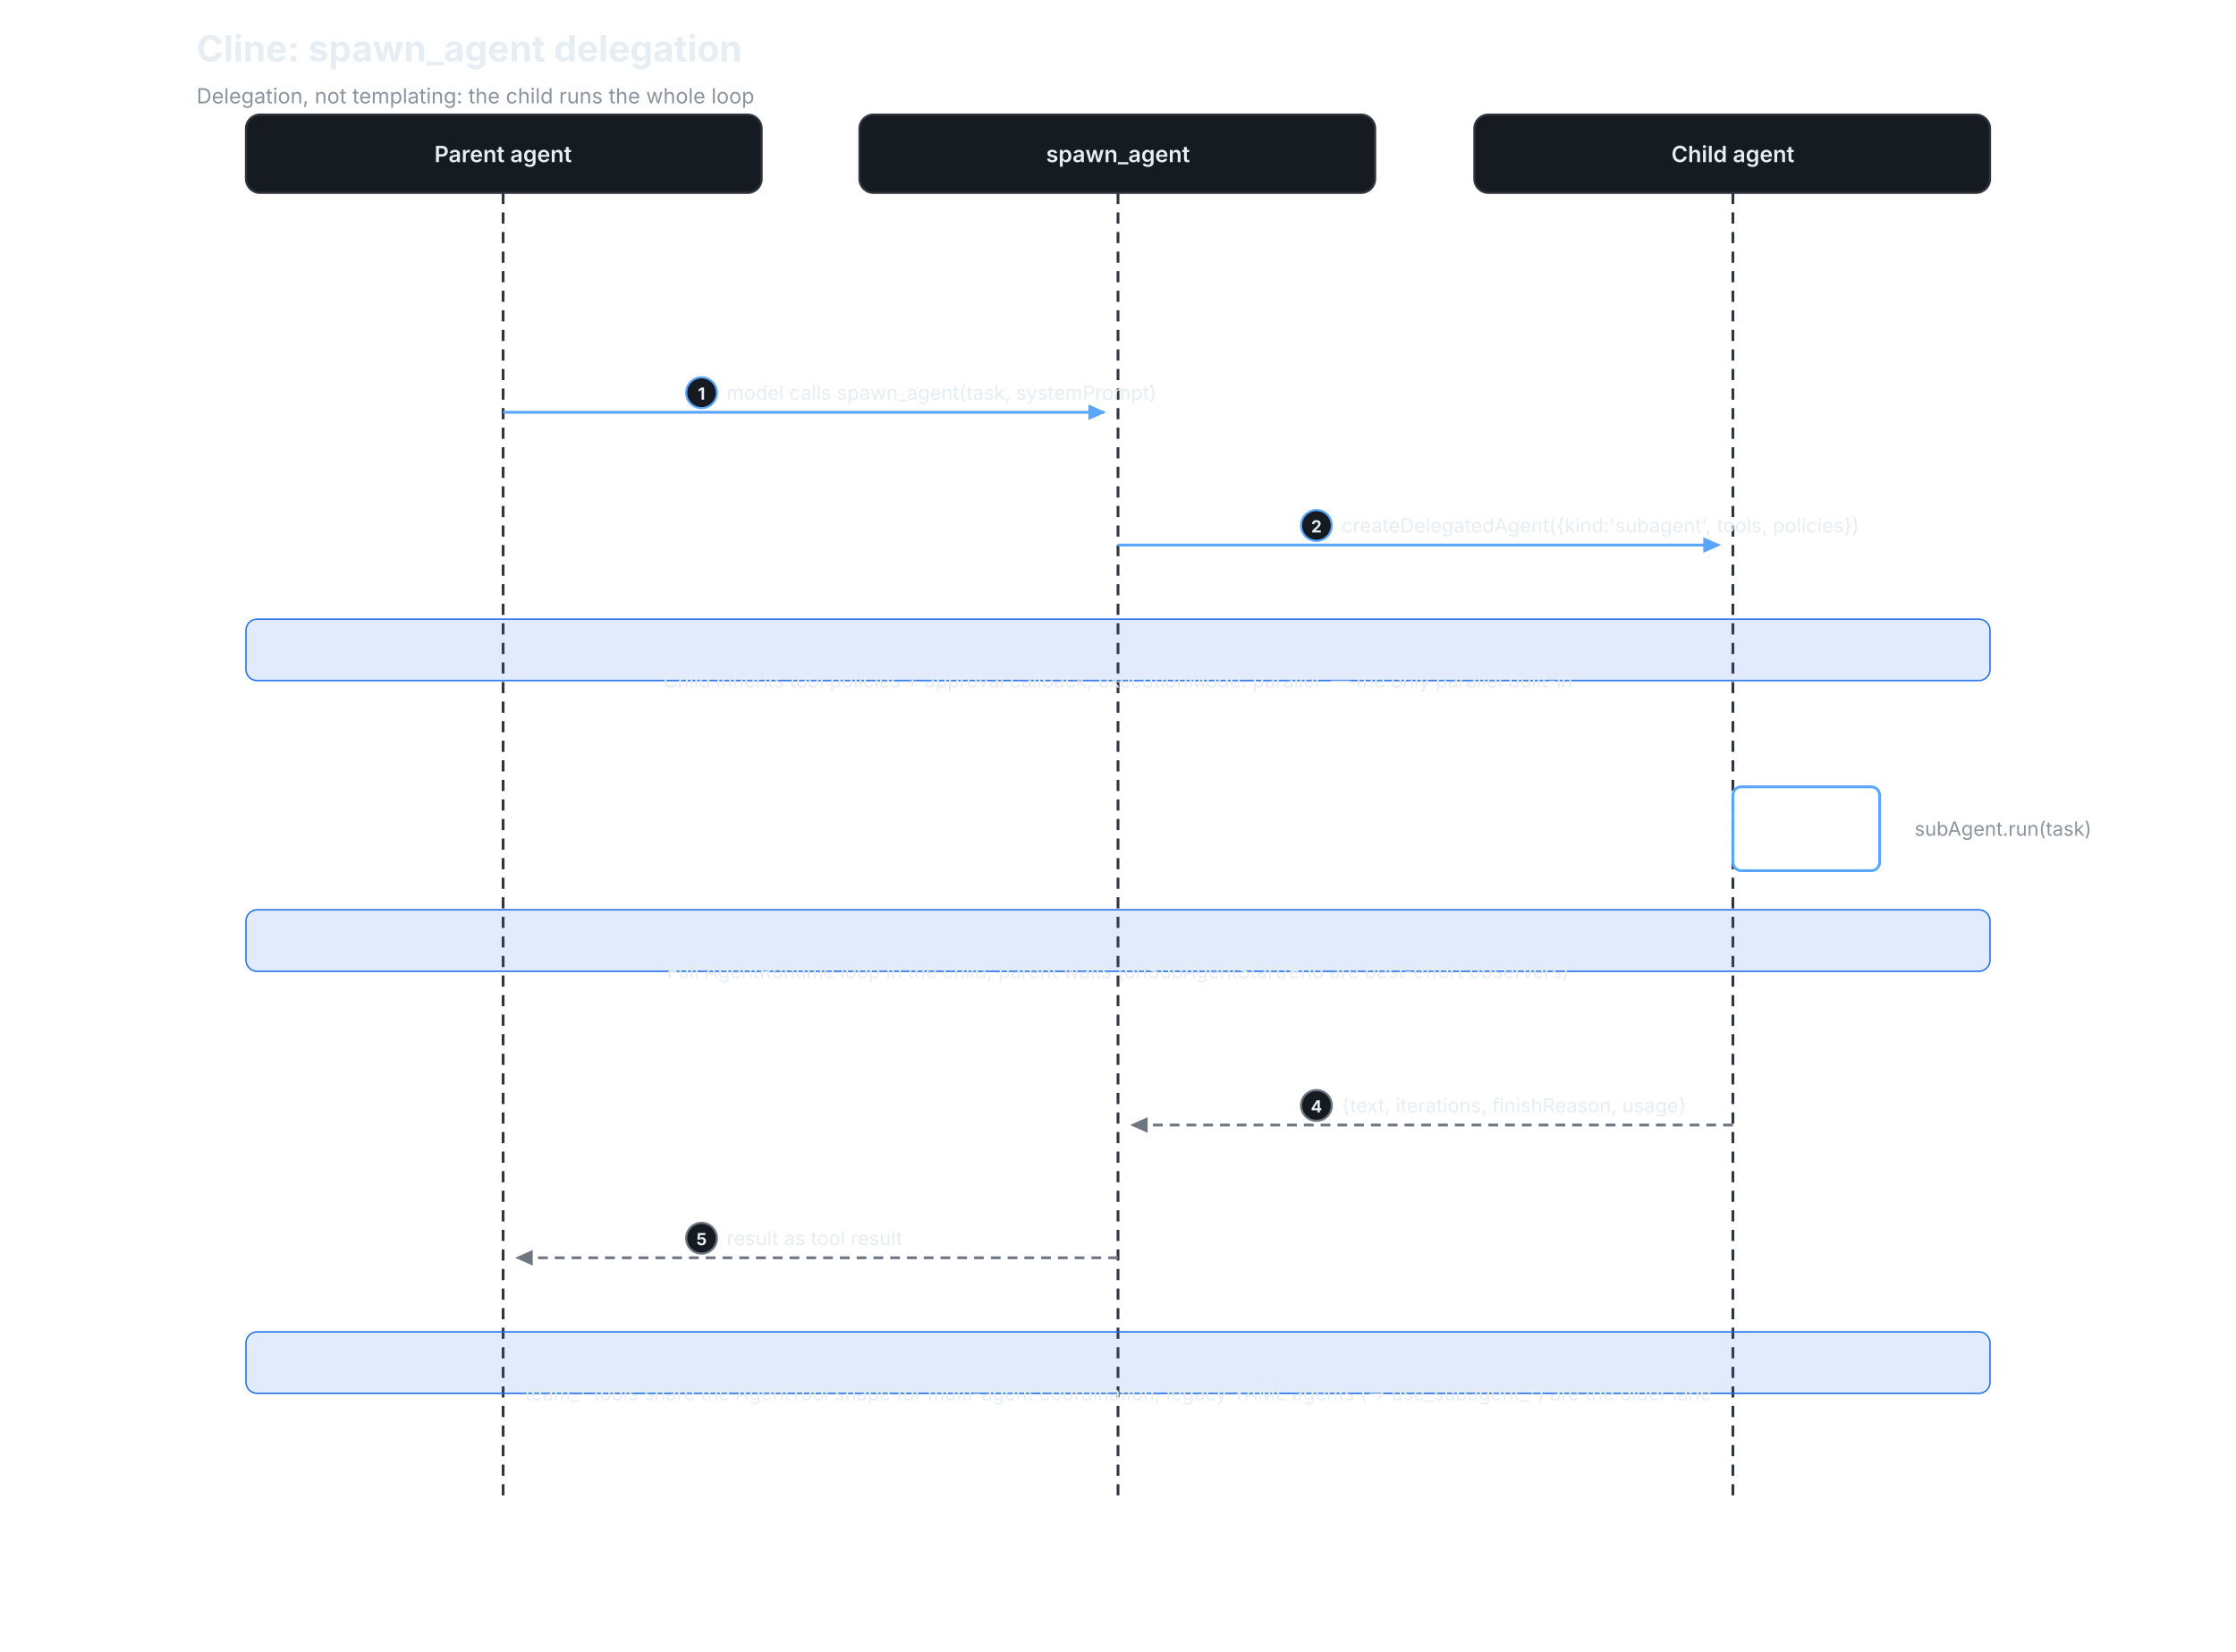
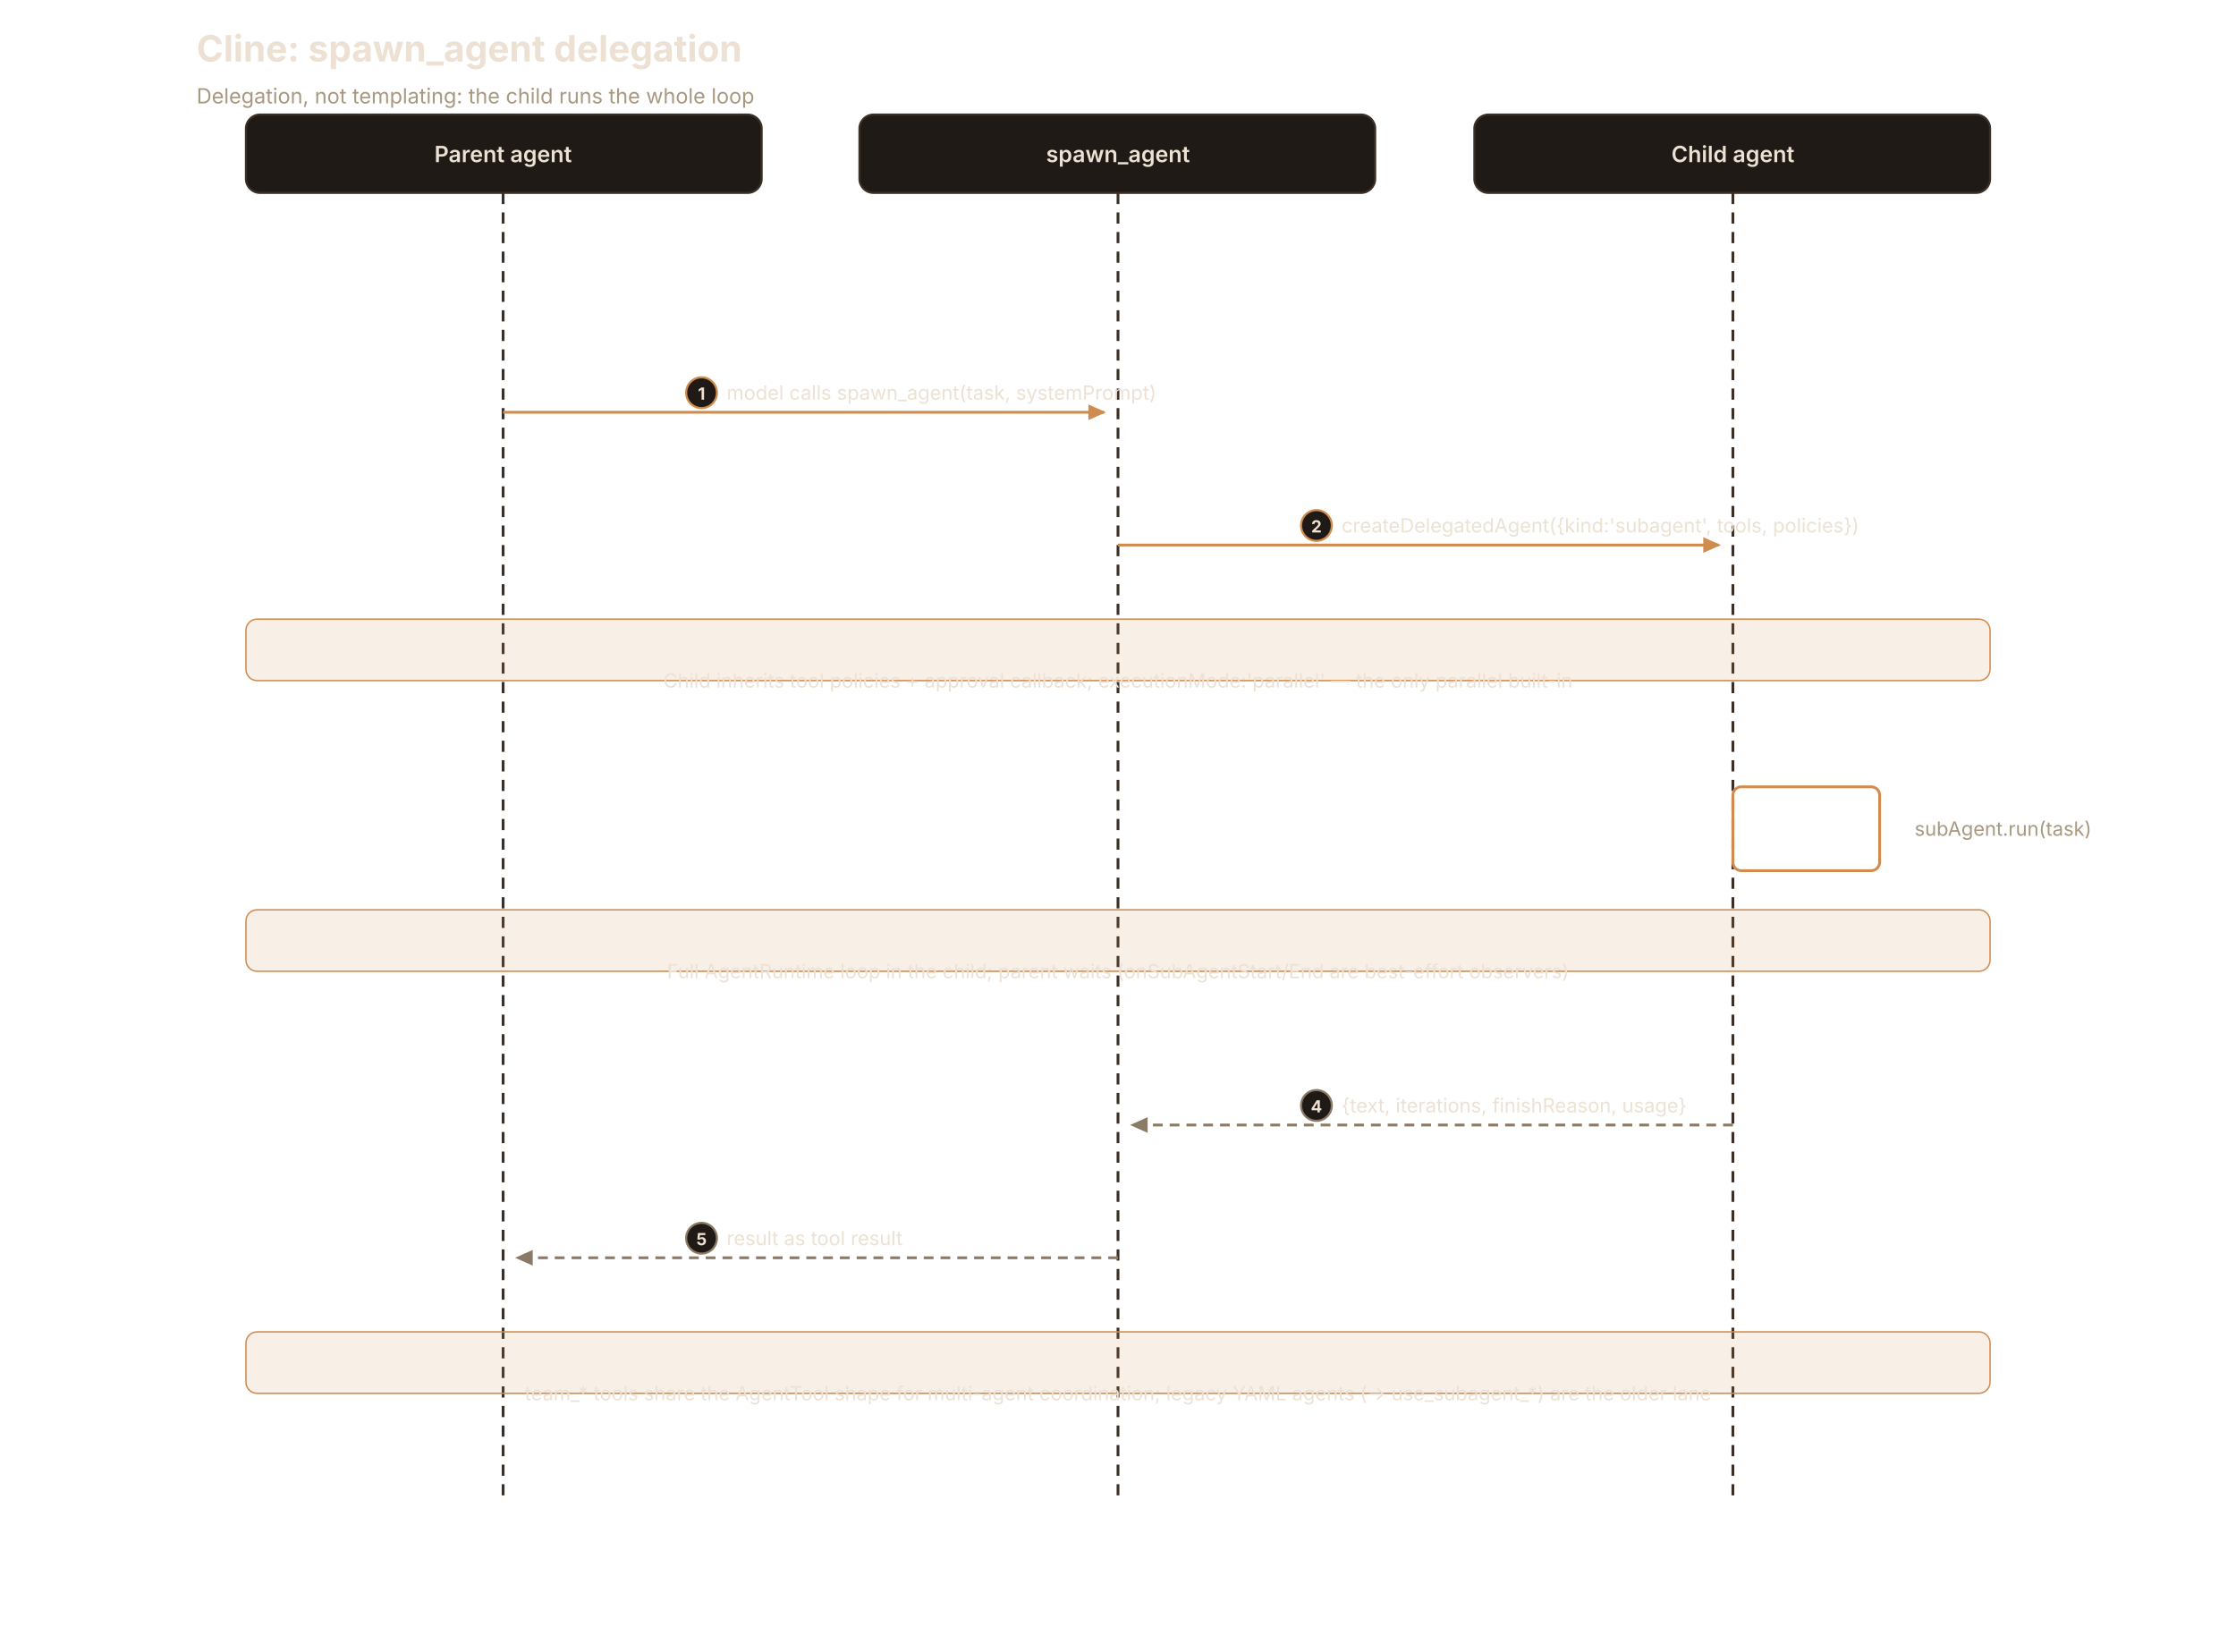
<svg xmlns="http://www.w3.org/2000/svg" viewBox="0 0 1600 1182" width="1600" font-family="system-ui, -apple-system, sans-serif">
  <defs>
    <marker id="arrc" viewBox="0 0 10 10" refX="8" refY="5" markerWidth="7" markerHeight="7" orient="auto-start-reverse">
-       <path d="M 0 1 L 9 5 L 0 9 z" fill="#58a6ff" />
+       <path d="M 0 1 L 9 5 L 0 9 z" fill="#d08c4e" />
    </marker>
    <marker id="arrr" viewBox="0 0 10 10" refX="8" refY="5" markerWidth="7" markerHeight="7" orient="auto-start-reverse">
-       <path d="M 0 1 L 9 5 L 0 9 z" fill="#6e7681" />
+       <path d="M 0 1 L 9 5 L 0 9 z" fill="#8a7a66" />
    </marker>
  </defs>
-   <text x="140.659" y="44" font-size="26" font-weight="700" fill="#e6edf3">Cline: spawn_agent delegation</text>
-   <text x="140.659" y="74" font-size="15" fill="#8b949e">Delegation, not templating: the child runs the whole loop</text>
-   <line x1="360" y1="110" x2="360" y2="1076" stroke="#30363d" stroke-width="2" stroke-dasharray="8 6" />
-   <rect x="176" y="82" width="369" height="56" rx="10" fill="#161b22" stroke="#30363d" stroke-width="1.5" />
-   <text x="360" y="116" text-anchor="middle" font-size="16" font-weight="600" fill="#e6edf3">Parent agent</text>
-   <line x1="800" y1="110" x2="800" y2="1076" stroke="#30363d" stroke-width="2" stroke-dasharray="8 6" />
-   <rect x="615" y="82" width="369" height="56" rx="10" fill="#161b22" stroke="#30363d" stroke-width="1.5" />
-   <text x="800" y="116" text-anchor="middle" font-size="16" font-weight="600" fill="#e6edf3">spawn_agent</text>
-   <line x1="1240" y1="110" x2="1240" y2="1076" stroke="#30363d" stroke-width="2" stroke-dasharray="8 6" />
-   <rect x="1055" y="82" width="369" height="56" rx="10" fill="#161b22" stroke="#30363d" stroke-width="1.5" />
-   <text x="1240" y="116" text-anchor="middle" font-size="16" font-weight="600" fill="#e6edf3">Child agent</text>
-   <line x1="360" y1="295" x2="790" y2="295" stroke="#58a6ff" stroke-width="2" marker-end="url(#arrc)" />
-   <circle cx="502" cy="281" r="11" fill="#161b22" stroke="#58a6ff" stroke-width="1.5" />
-   <text x="502" y="286" text-anchor="middle" font-size="12" font-weight="700" fill="#e6edf3">1</text>
-   <text x="520" y="286" font-size="14" fill="#e6edf3">model calls spawn_agent(task, systemPrompt)</text>
-   <line x1="800" y1="390" x2="1230" y2="390" stroke="#58a6ff" stroke-width="2" marker-end="url(#arrc)" />
-   <circle cx="942" cy="376" r="11" fill="#161b22" stroke="#58a6ff" stroke-width="1.5" />
-   <text x="942" y="381" text-anchor="middle" font-size="12" font-weight="700" fill="#e6edf3">2</text>
-   <text x="960" y="381" font-size="14" fill="#e6edf3">createDelegatedAgent({kind:'subagent', tools, policies})</text>
-   <rect x="176" y="443" width="1248" height="44" rx="8" fill="#1f6feb22" stroke="#1f6feb" stroke-width="1" />
-   <text x="800" y="492" text-anchor="middle" font-size="14" fill="#e6edf3">Child inherits tool policies + approval callback; executionMode:'parallel' — the only parallel built-in</text>
-   <rect x="1240" y="563" width="105" height="60" rx="6" fill="none" stroke="#58a6ff" stroke-width="2" />
-   <text x="1370" y="598" font-size="14" fill="#8b949e">subAgent.run(task)</text>
-   <rect x="176" y="651" width="1248" height="44" rx="8" fill="#1f6feb22" stroke="#1f6feb" stroke-width="1" />
-   <text x="800" y="700" text-anchor="middle" font-size="14" fill="#e6edf3">Full AgentRuntime loop in the child; parent waits (onSubAgentStart/End are best-effort observers)</text>
-   <line x1="1240" y1="805" x2="810" y2="805" stroke="#6e7681" stroke-width="2" stroke-dasharray="7 5" marker-end="url(#arrr)" />
-   <circle cx="942" cy="791" r="11" fill="#161b22" stroke="#6e7681" stroke-width="1.5" />
-   <text x="942" y="796" text-anchor="middle" font-size="12" font-weight="700" fill="#e6edf3">4</text>
-   <text x="960" y="796" font-size="14" fill="#e6edf3">{text, iterations, finishReason, usage}</text>
-   <line x1="800" y1="900" x2="370" y2="900" stroke="#6e7681" stroke-width="2" stroke-dasharray="7 5" marker-end="url(#arrr)" />
-   <circle cx="502" cy="886" r="11" fill="#161b22" stroke="#6e7681" stroke-width="1.5" />
-   <text x="502" y="891" text-anchor="middle" font-size="12" font-weight="700" fill="#e6edf3">5</text>
-   <text x="520" y="891" font-size="14" fill="#e6edf3">result as tool result</text>
-   <rect x="176" y="953" width="1248" height="44" rx="8" fill="#1f6feb22" stroke="#1f6feb" stroke-width="1" />
-   <text x="800" y="1002" text-anchor="middle" font-size="14" fill="#e6edf3">team_* tools share the AgentTool shape for multi-agent coordination; legacy YAML agents (-&gt; use_subagent_*) are the older lane</text>
+   <text x="140.659" y="44" font-size="26" font-weight="700" fill="#ece1d3">Cline: spawn_agent delegation</text>
+   <text x="140.659" y="74" font-size="15" fill="#a89880">Delegation, not templating: the child runs the whole loop</text>
+   <line x1="360" y1="110" x2="360" y2="1076" stroke="#3a2f26" stroke-width="2" stroke-dasharray="8 6" />
+   <rect x="176" y="82" width="369" height="56" rx="10" fill="#1f1a15" stroke="#3a2f26" stroke-width="1.5" />
+   <text x="360" y="116" text-anchor="middle" font-size="16" font-weight="600" fill="#ece1d3">Parent agent</text>
+   <line x1="800" y1="110" x2="800" y2="1076" stroke="#3a2f26" stroke-width="2" stroke-dasharray="8 6" />
+   <rect x="615" y="82" width="369" height="56" rx="10" fill="#1f1a15" stroke="#3a2f26" stroke-width="1.5" />
+   <text x="800" y="116" text-anchor="middle" font-size="16" font-weight="600" fill="#ece1d3">spawn_agent</text>
+   <line x1="1240" y1="110" x2="1240" y2="1076" stroke="#3a2f26" stroke-width="2" stroke-dasharray="8 6" />
+   <rect x="1055" y="82" width="369" height="56" rx="10" fill="#1f1a15" stroke="#3a2f26" stroke-width="1.5" />
+   <text x="1240" y="116" text-anchor="middle" font-size="16" font-weight="600" fill="#ece1d3">Child agent</text>
+   <line x1="360" y1="295" x2="790" y2="295" stroke="#d08c4e" stroke-width="2" marker-end="url(#arrc)" />
+   <circle cx="502" cy="281" r="11" fill="#1f1a15" stroke="#d08c4e" stroke-width="1.5" />
+   <text x="502" y="286" text-anchor="middle" font-size="12" font-weight="700" fill="#ece1d3">1</text>
+   <text x="520" y="286" font-size="14" fill="#ece1d3">model calls spawn_agent(task, systemPrompt)</text>
+   <line x1="800" y1="390" x2="1230" y2="390" stroke="#d08c4e" stroke-width="2" marker-end="url(#arrc)" />
+   <circle cx="942" cy="376" r="11" fill="#1f1a15" stroke="#d08c4e" stroke-width="1.5" />
+   <text x="942" y="381" text-anchor="middle" font-size="12" font-weight="700" fill="#ece1d3">2</text>
+   <text x="960" y="381" font-size="14" fill="#ece1d3">createDelegatedAgent({kind:'subagent', tools, policies})</text>
+   <rect x="176" y="443" width="1248" height="44" rx="8" fill="#d08c4e22" stroke="#d08c4e" stroke-width="1" />
+   <text x="800" y="492" text-anchor="middle" font-size="14" fill="#ece1d3">Child inherits tool policies + approval callback; executionMode:'parallel' — the only parallel built-in</text>
+   <rect x="1240" y="563" width="105" height="60" rx="6" fill="none" stroke="#d08c4e" stroke-width="2" />
+   <text x="1370" y="598" font-size="14" fill="#a89880">subAgent.run(task)</text>
+   <rect x="176" y="651" width="1248" height="44" rx="8" fill="#d08c4e22" stroke="#d08c4e" stroke-width="1" />
+   <text x="800" y="700" text-anchor="middle" font-size="14" fill="#ece1d3">Full AgentRuntime loop in the child; parent waits (onSubAgentStart/End are best-effort observers)</text>
+   <line x1="1240" y1="805" x2="810" y2="805" stroke="#8a7a66" stroke-width="2" stroke-dasharray="7 5" marker-end="url(#arrr)" />
+   <circle cx="942" cy="791" r="11" fill="#1f1a15" stroke="#8a7a66" stroke-width="1.5" />
+   <text x="942" y="796" text-anchor="middle" font-size="12" font-weight="700" fill="#ece1d3">4</text>
+   <text x="960" y="796" font-size="14" fill="#ece1d3">{text, iterations, finishReason, usage}</text>
+   <line x1="800" y1="900" x2="370" y2="900" stroke="#8a7a66" stroke-width="2" stroke-dasharray="7 5" marker-end="url(#arrr)" />
+   <circle cx="502" cy="886" r="11" fill="#1f1a15" stroke="#8a7a66" stroke-width="1.5" />
+   <text x="502" y="891" text-anchor="middle" font-size="12" font-weight="700" fill="#ece1d3">5</text>
+   <text x="520" y="891" font-size="14" fill="#ece1d3">result as tool result</text>
+   <rect x="176" y="953" width="1248" height="44" rx="8" fill="#d08c4e22" stroke="#d08c4e" stroke-width="1" />
+   <text x="800" y="1002" text-anchor="middle" font-size="14" fill="#ece1d3">team_* tools share the AgentTool shape for multi-agent coordination; legacy YAML agents (-&gt; use_subagent_*) are the older lane</text>
</svg>
